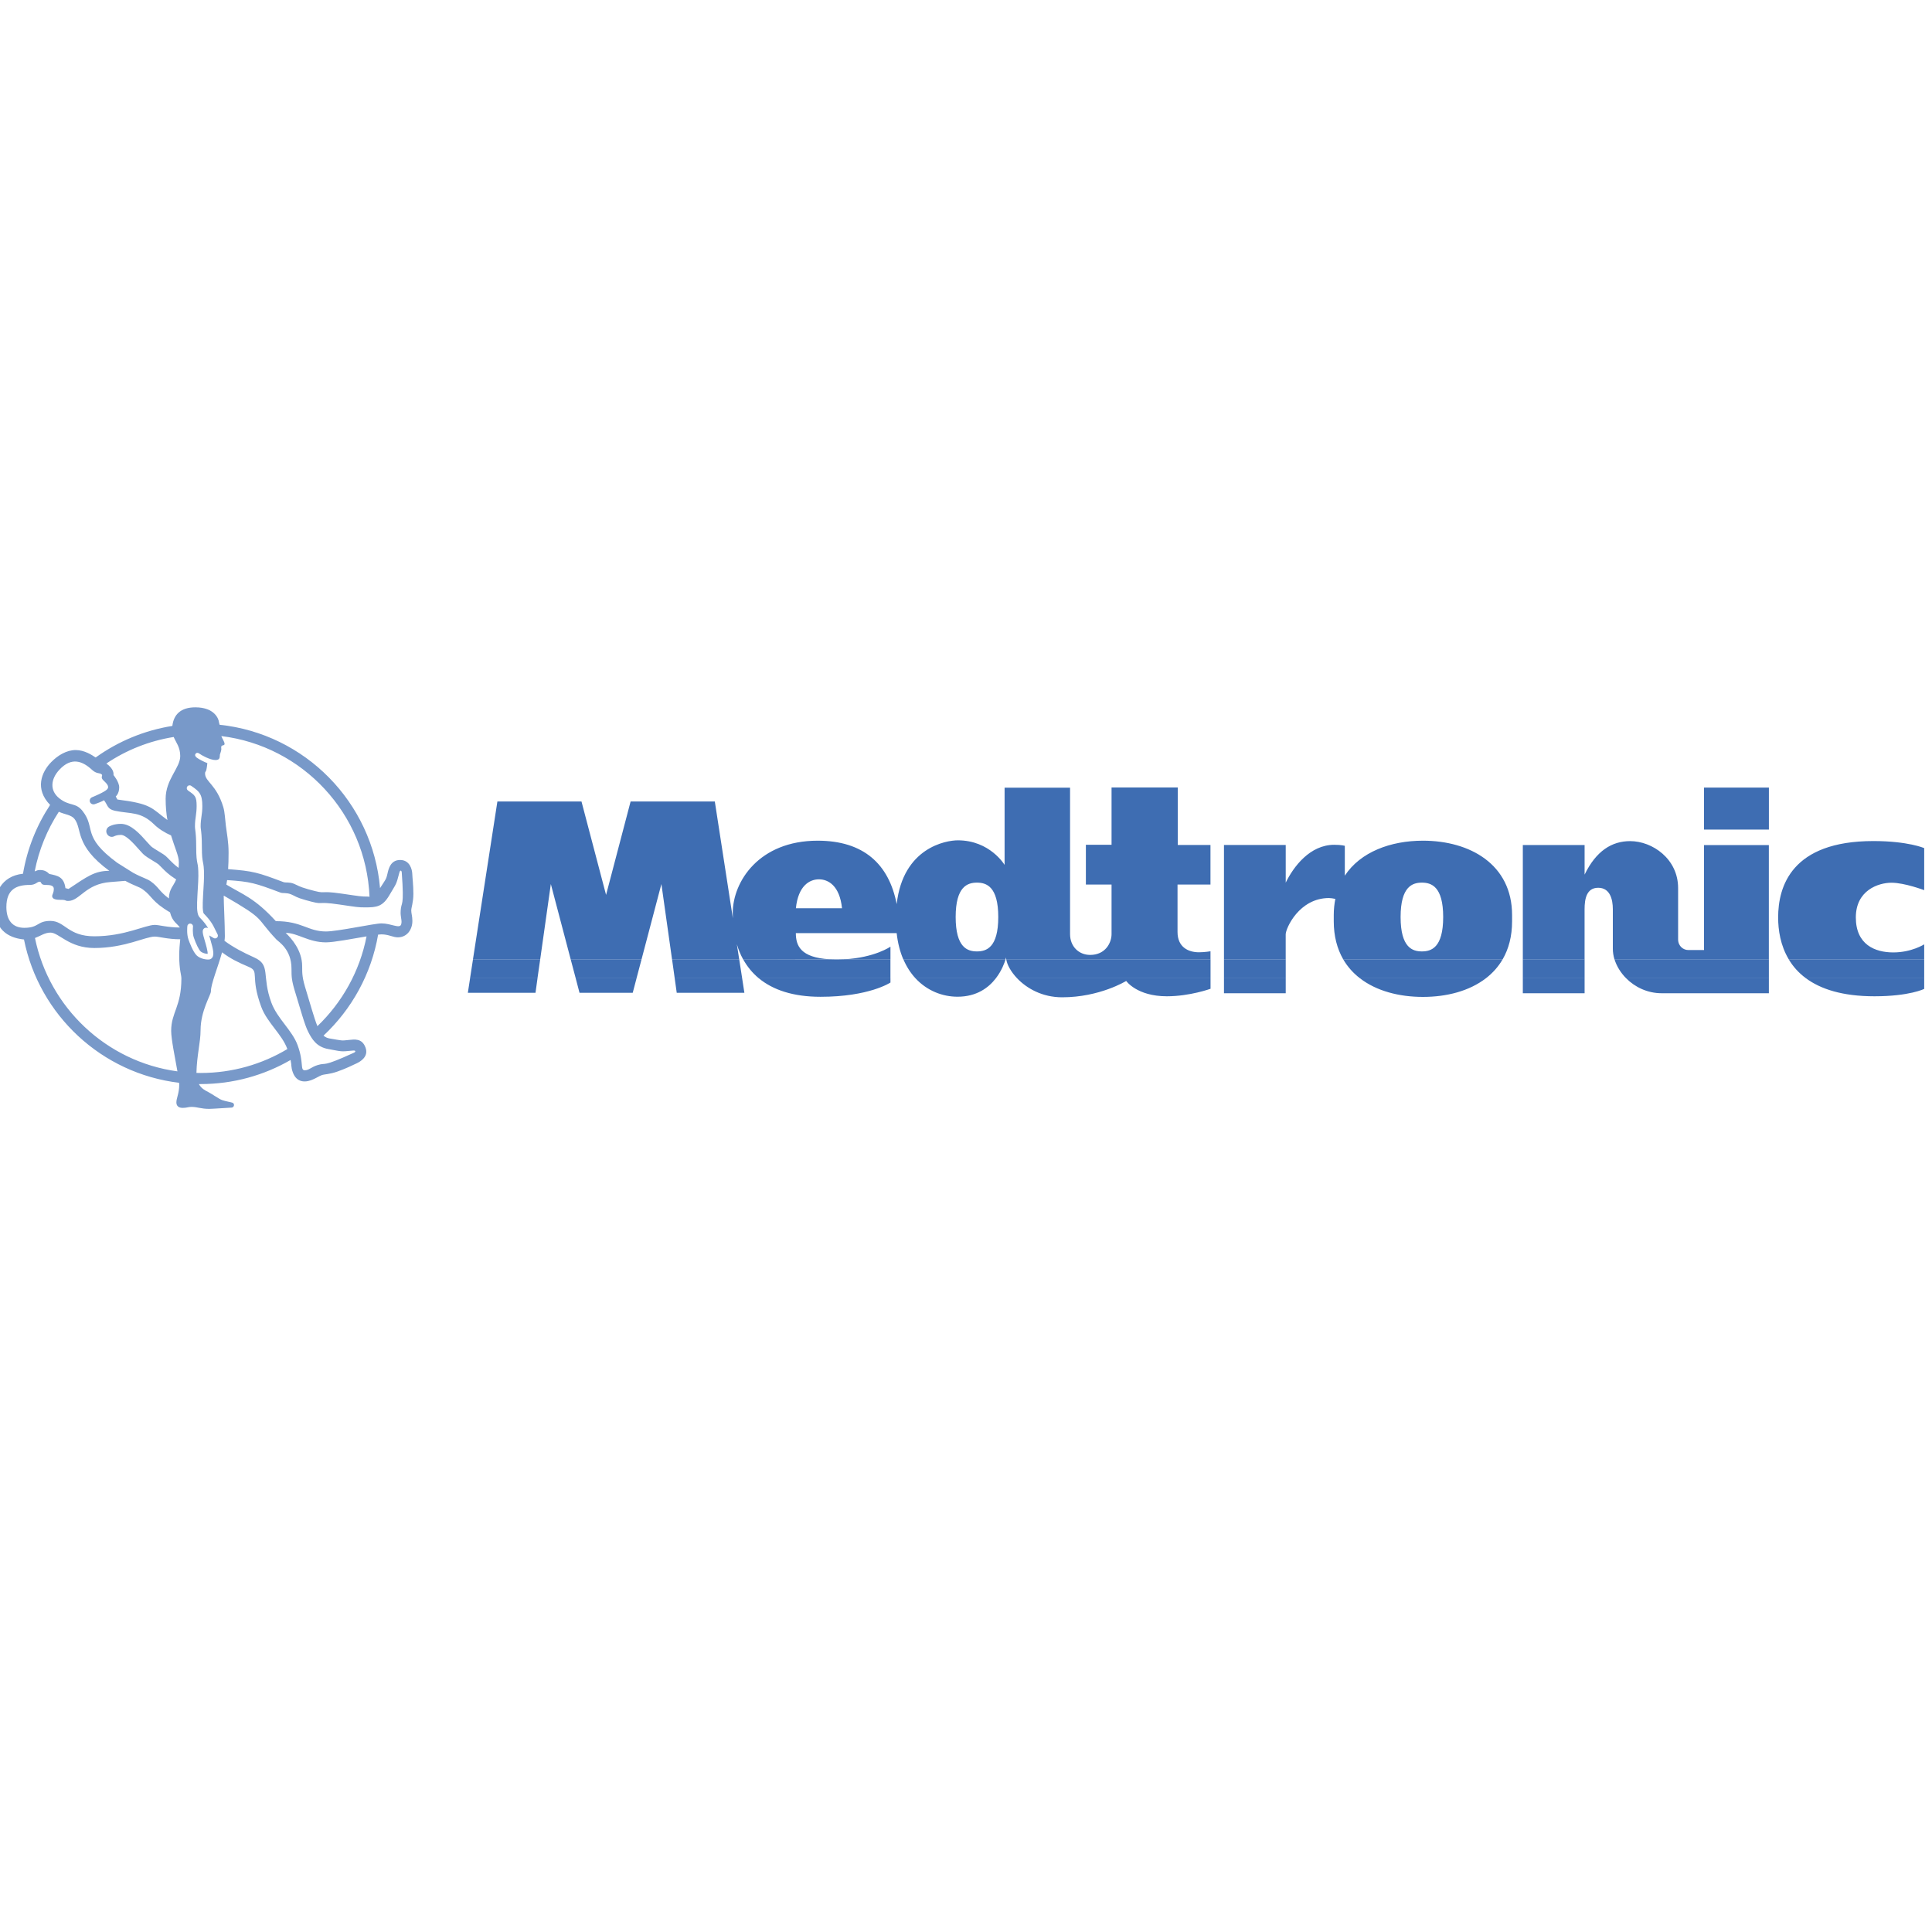
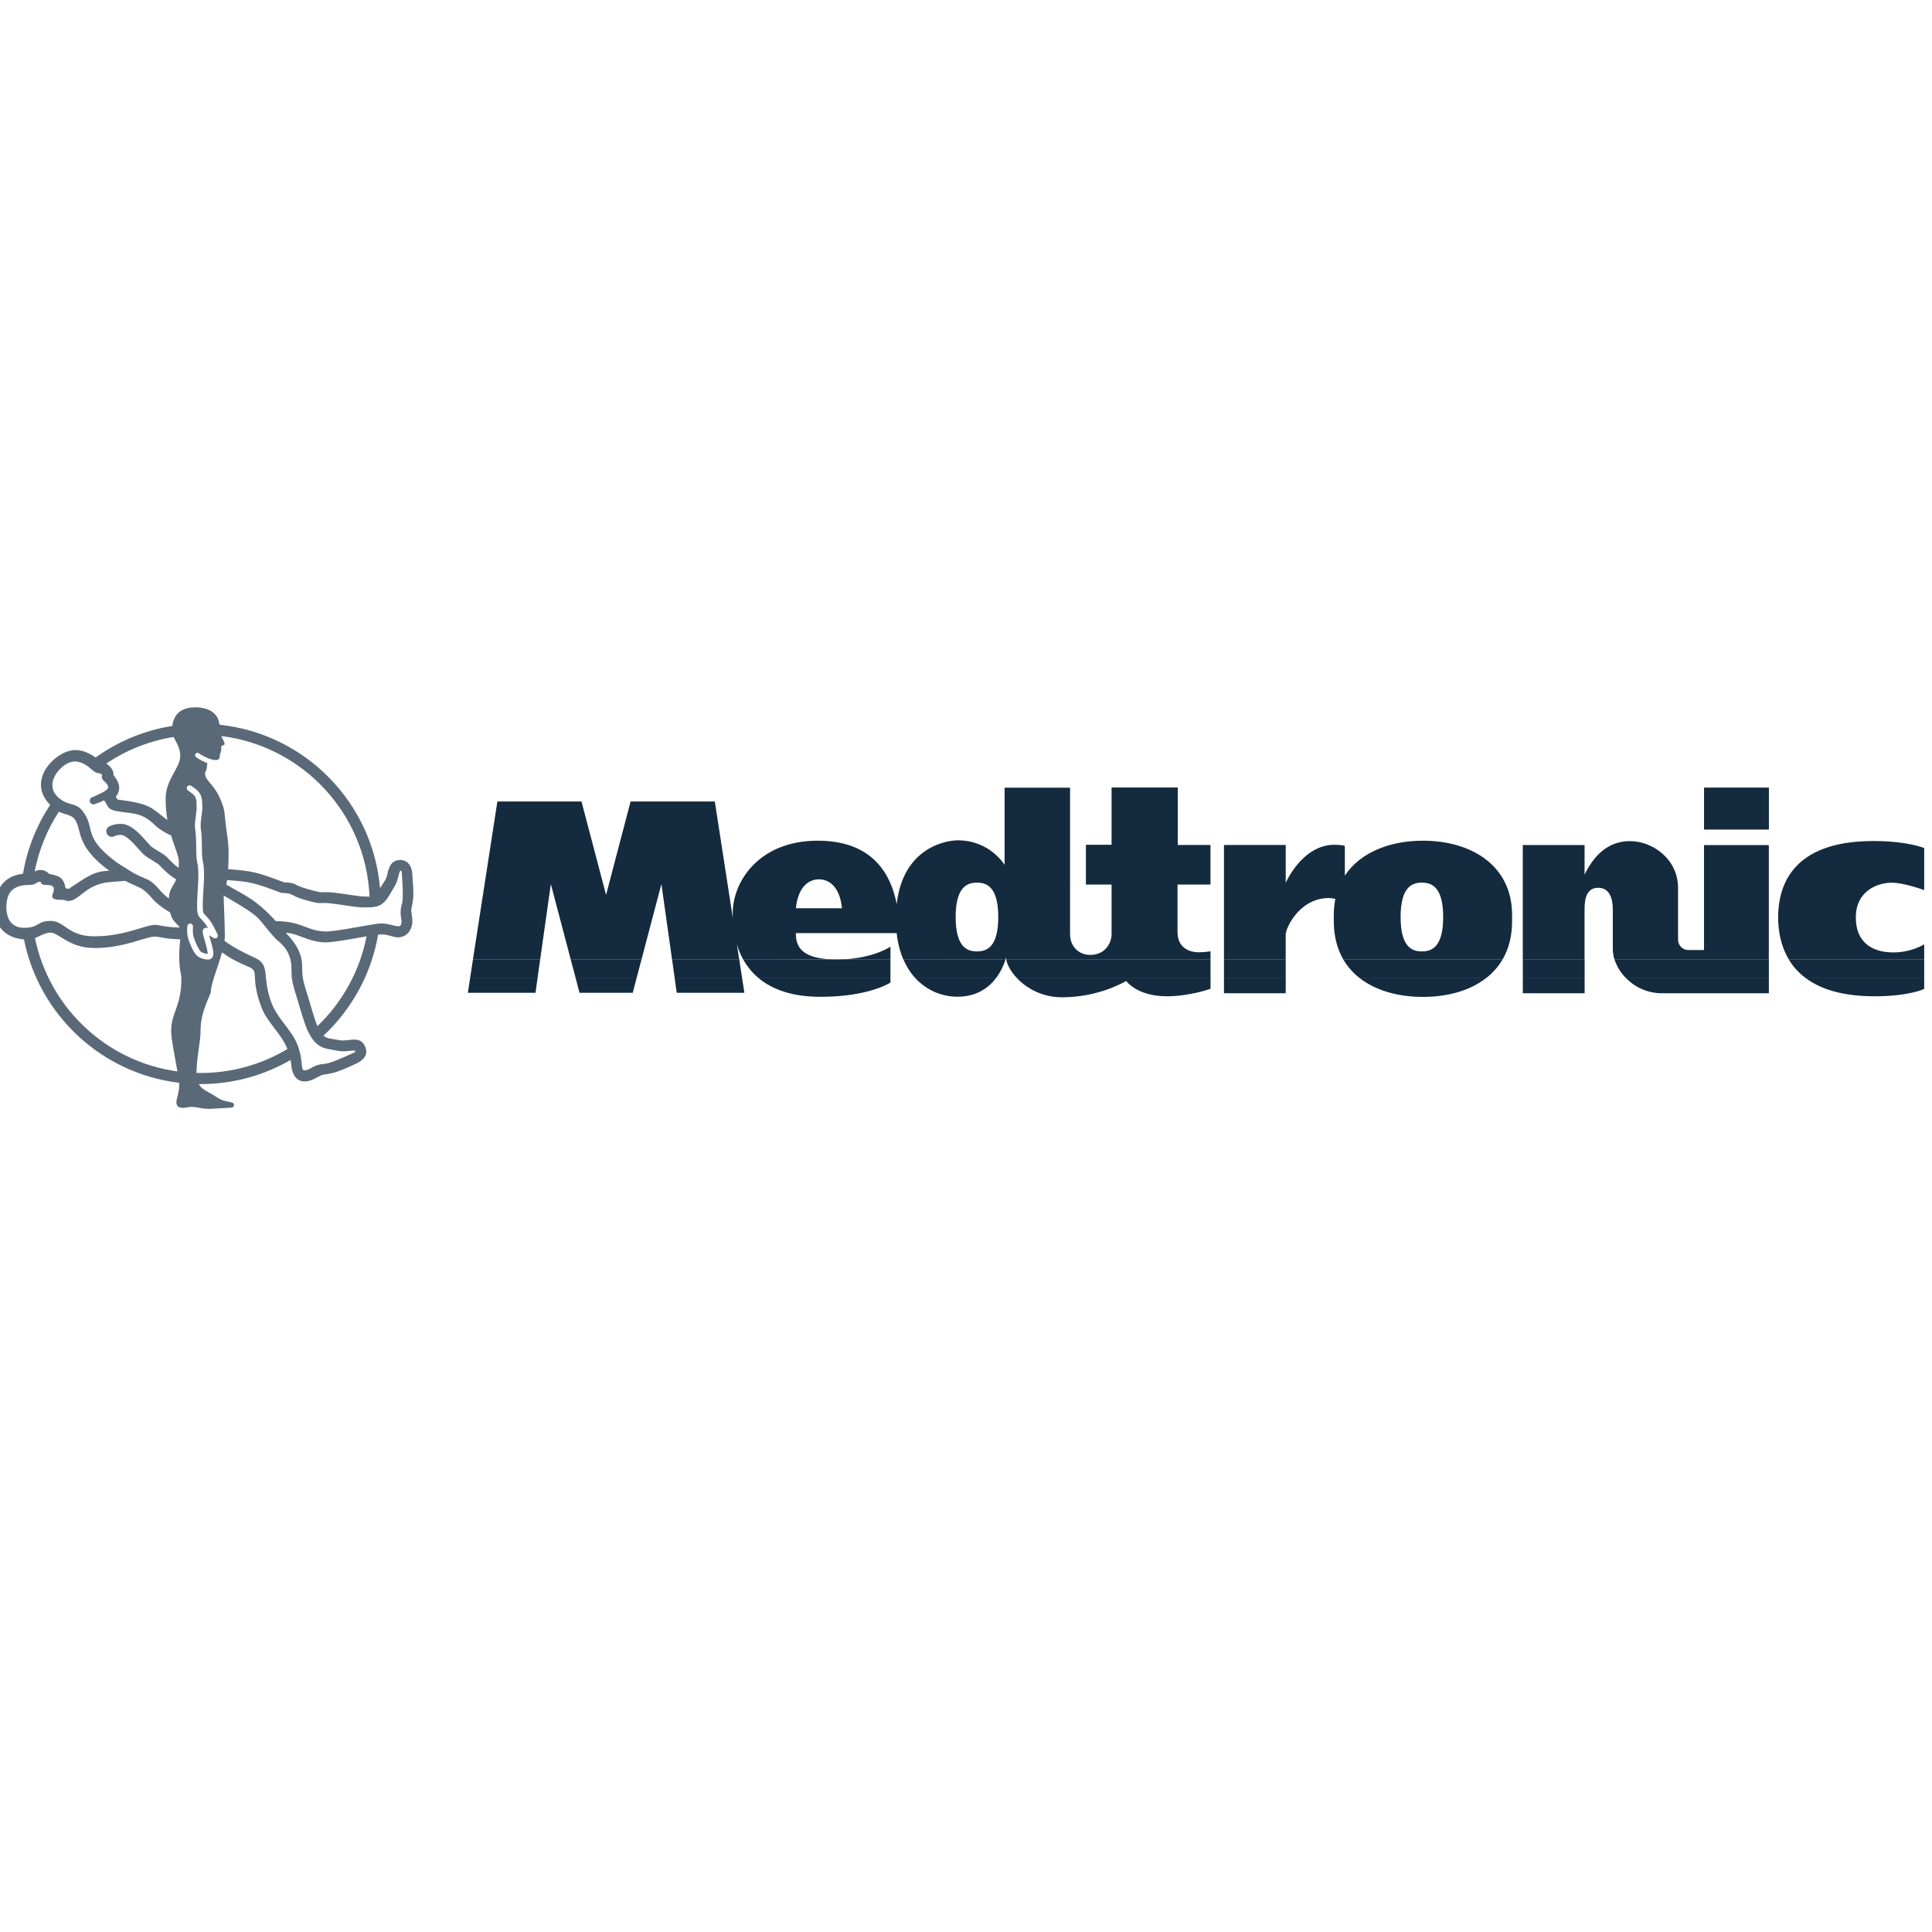
<svg xmlns="http://www.w3.org/2000/svg" version="1.1" id="Layer_1" x="0px" y="0px" width="80px" height="80px" viewBox="0 0 80 80" enable-background="new 0 0 80 80" xml:space="preserve">
  <g>
-     <path opacity="0.7" fill="#3E6DB2" d="M16.608,38.284c-0.066,0.18-0.412-0.048-0.813-0.048c-0.298,0-1.814,0.334-2.296,0.334   c-0.757,0-0.986-0.427-2.077-0.427c-0.883-0.966-1.367-1.099-2.049-1.513l0.032-0.187c0.967,0.064,1.154,0.12,2.216,0.52   c0.094,0.034,0.243-0.008,0.435,0.071c0.189,0.078,0.18,0.119,0.596,0.236c0.867,0.243,0.324,0.026,1.401,0.184   c0.722,0.106,0.771,0.119,1.075,0.119c0.47,0,0.718-0.03,0.998-0.51c0.293-0.5,0.274-0.403,0.411-0.93   c0.031-0.121,0.092-0.098,0.099-0.003c0.11,1.497-0.021,1.17-0.045,1.582C16.571,37.984,16.666,38.125,16.608,38.284L16.608,38.284   z M13.143,42.491c-0.141-0.345-0.313-0.982-0.46-1.454c-0.171-0.547-0.171-0.694-0.171-1.032c0-0.65-0.446-1.153-0.682-1.376   c0.497,0,0.938,0.392,1.669,0.392c0.321,0,1.105-0.15,1.679-0.247C14.896,40.221,14.167,41.51,13.143,42.491L13.143,42.491z    M13.6,43.44c0.571,0.101,0.475,0.116,1.014,0.062c0.125-0.014,0.125,0.051,0.039,0.09c-1.367,0.625-1.105,0.391-1.499,0.51   c-0.261,0.079-0.361,0.216-0.531,0.216c-0.208,0-0.029-0.301-0.3-1.04c-0.225-0.617-0.841-1.099-1.085-1.758   c-0.416-1.125-0.008-1.56-0.71-1.873c-0.449-0.201-0.876-0.423-1.232-0.69c0.009-0.068,0.015-0.133,0.015-0.192   c0-0.5-0.047-1.366-0.047-1.646c0-0.013,0-0.024,0.001-0.034c1.793,1.034,1.276,0.86,2.18,1.817   c0.09,0.096,0.625,0.405,0.625,1.208c0,0.337,0,0.485,0.171,1.033c0.171,0.546,0.375,1.311,0.525,1.59   C12.912,43.016,13.101,43.354,13.6,43.44L13.6,43.44z M8.306,44.43c-0.057,0-0.114,0-0.172-0.003   c0.018-0.744,0.171-1.266,0.171-1.766c0-0.805,0.428-1.459,0.428-1.609c0-0.314,0.293-1.008,0.462-1.618   c0.354,0.265,0.655,0.412,1.108,0.604c0.46,0.196,0.039,0.366,0.515,1.654c0.242,0.654,0.859,1.133,1.081,1.747   C10.849,44.068,9.62,44.43,8.306,44.43L8.306,44.43z M7.802,38.898c-0.079-0.226-0.046-0.539-0.043-0.551   c0.006-0.064,0.064-0.112,0.127-0.103c0.064,0.006,0.112,0.063,0.106,0.128c-0.001,0.002-0.029,0.272,0.033,0.449   c0.091,0.265,0.212,0.513,0.283,0.575c0.071,0.065,0.208,0.1,0.29,0.101c0.01-0.1-0.068-0.372-0.113-0.525   c-0.092-0.313-0.134-0.457-0.03-0.532c0.021-0.017,0.082-0.048,0.164-0.006C8.544,38.307,8.455,38.18,8.27,37.99   c-0.089-0.094-0.119-0.263-0.108-0.623c0.006-0.202,0.019-0.402,0.029-0.576c0.012-0.203,0.023-0.377,0.023-0.519   c0-0.333-0.019-0.433-0.042-0.537c-0.023-0.121-0.048-0.247-0.048-0.673c0-0.393-0.023-0.57-0.038-0.688   c-0.007-0.058-0.013-0.103-0.013-0.151c0-0.184,0.018-0.315,0.037-0.441c0.017-0.124,0.032-0.243,0.032-0.407   c0-0.395-0.066-0.442-0.35-0.636l-0.007-0.006c-0.053-0.036-0.068-0.108-0.032-0.164c0.038-0.053,0.111-0.067,0.163-0.029   l0.01,0.007c0.322,0.219,0.452,0.328,0.452,0.828c0,0.181-0.017,0.313-0.036,0.438c-0.018,0.125-0.034,0.243-0.034,0.41   c0,0.031,0.003,0.07,0.012,0.124c0.015,0.123,0.039,0.309,0.039,0.716c0,0.402,0.022,0.516,0.043,0.628   c0.023,0.11,0.047,0.225,0.047,0.582c0,0.148-0.013,0.326-0.024,0.533c-0.011,0.173-0.022,0.368-0.029,0.568   c-0.011,0.357,0.026,0.436,0.044,0.454c0.3,0.31,0.38,0.474,0.49,0.703c0.025,0.05,0.049,0.101,0.079,0.158   c0.026,0.046,0.014,0.104-0.021,0.136c-0.038,0.038-0.096,0.043-0.141,0.018c-0.005-0.002-0.09-0.053-0.186-0.11   c0.016,0.057,0.033,0.12,0.05,0.174c0.107,0.373,0.168,0.61,0.082,0.74c-0.032,0.047-0.079,0.076-0.134,0.083   c-0.118,0.013-0.359-0.028-0.505-0.158C7.991,39.426,7.832,38.985,7.802,38.898L7.802,38.898z M8.098,31.214   c0.042-0.057,0.107-0.05,0.166-0.003c0.07,0.055,0.435,0.261,0.657,0.261c0.212,0,0.17-0.142,0.185-0.227   c0.01-0.041,0.042-0.107,0.058-0.206c0.005-0.037-0.018-0.115,0.009-0.145c0.039-0.052,0.133-0.011,0.125-0.104   c-0.007-0.078-0.088-0.193-0.134-0.311c3.365,0.41,5.995,3.21,6.137,6.653c-0.018,0.004-0.038-0.006-0.056-0.006   c-0.306,0-0.354-0.015-1.076-0.12c-1.078-0.158-0.536,0.059-1.401-0.182c-0.416-0.119-0.407-0.151-0.597-0.229   c-0.191-0.079-0.34-0.035-0.433-0.069c-1.06-0.398-1.25-0.459-2.292-0.536c0.013-0.19,0.019-0.412,0.019-0.694   c0-0.424-0.073-0.797-0.112-1.103c-0.038-0.306-0.042-0.547-0.103-0.759c-0.281-0.951-0.758-1.061-0.758-1.4   c0-0.148,0.047,0.038,0.094-0.434c-0.133-0.05-0.351-0.161-0.436-0.226C8.09,31.331,8.056,31.266,8.098,31.214L8.098,31.214z    M7.088,42.687c0,0.339,0.16,1.118,0.259,1.676c-2.946-0.401-5.309-2.641-5.899-5.522c0.229-0.086,0.408-0.224,0.643-0.224   c0.349,0,0.77,0.638,1.815,0.638c1.261,0,2.108-0.473,2.505-0.473c0.182,0,0.529,0.111,1.052,0.111   c-0.021,0.192-0.042,0.442-0.042,0.67c0,0.617,0.09,0.79,0.09,0.953C7.509,41.692,7.088,41.915,7.088,42.687L7.088,42.687z    M0.264,37.559c0-0.741,0.424-0.916,0.965-0.916c0.259,0,0.298-0.134,0.415-0.134c0.082,0,0.024,0.123,0.208,0.134   c0.133,0.007,0.376-0.02,0.376,0.165c0,0.161-0.068,0.23-0.068,0.297c0,0.136,0.185,0.155,0.342,0.155   c0.289,0,0.156,0.046,0.323,0.046c0.479,0,0.713-0.71,1.752-0.783c0.152-0.014,0.61-0.049,0.61-0.049   c0.418,0.225,0.57,0.24,0.73,0.358c0.4,0.288,0.344,0.489,1.124,0.947c0.097,0.397,0.307,0.467,0.406,0.627   c-0.513-0.001-0.858-0.108-1.037-0.108c-0.396,0-1.244,0.472-2.505,0.472c-1.098,0-1.216-0.637-1.815-0.637   c-0.565,0-0.465,0.286-1.086,0.286C0.533,38.419,0.264,38.12,0.264,37.559L0.264,37.559z M2.436,33.613   c0.231,0.111,0.508,0.122,0.645,0.292c0.34,0.425-0.014,1.083,1.445,2.154c-0.605,0-0.911,0.232-1.687,0.749L2.71,36.776   c-0.064-0.473-0.323-0.515-0.669-0.588c-0.071-0.069-0.176-0.163-0.379-0.163c-0.113,0-0.129,0.023-0.226,0.058   C1.61,35.188,1.956,34.352,2.436,33.613L2.436,33.613z M2.458,31.874c0.503-0.543,0.962-0.36,1.357,0.007   c0.191,0.176,0.31,0.106,0.397,0.187c0.059,0.056-0.067,0.104,0.061,0.237c0.092,0.096,0.29,0.243,0.163,0.379   c-0.11,0.117-0.555,0.3-0.625,0.329c-0.078,0.032-0.117,0.123-0.084,0.199c0.033,0.079,0.121,0.112,0.2,0.085   c0.338-0.118,0.377-0.163,0.377-0.163c0.167,0.208,0.128,0.367,0.453,0.438c0.654,0.139,1.068,0.017,1.63,0.57   c0.19,0.185,0.448,0.343,0.696,0.451c0.152,0.505,0.323,0.852,0.323,1.106c0,0.088-0.004,0.167-0.009,0.239   c-0.167-0.121-0.26-0.217-0.367-0.324c-0.046-0.049-0.093-0.099-0.152-0.153c-0.061-0.057-0.155-0.115-0.306-0.207   c-0.114-0.069-0.271-0.163-0.326-0.218c-0.044-0.045-0.098-0.107-0.162-0.176c-0.278-0.314-0.658-0.746-1.076-0.746   c-0.29,0-0.458,0.092-0.486,0.108c-0.112,0.06-0.154,0.197-0.092,0.309c0.06,0.112,0.197,0.154,0.307,0.093   c0.009-0.003,0.1-0.053,0.271-0.053c0.212,0,0.54,0.371,0.734,0.59c0.07,0.077,0.127,0.143,0.182,0.199   c0.095,0.093,0.255,0.189,0.412,0.285c0.083,0.05,0.2,0.12,0.229,0.148c0.05,0.046,0.092,0.09,0.137,0.136   c0.135,0.139,0.274,0.28,0.56,0.465c0.012,0.009,0.022,0.014,0.034,0.02c-0.116,0.292-0.288,0.376-0.305,0.794l-0.001-0.005   c-0.413-0.313-0.415-0.466-0.742-0.703c-0.163-0.119-0.313-0.135-0.732-0.358l-0.66-0.415c-1.5-1.104-0.864-1.426-1.445-2.155   c-0.284-0.354-0.536-0.181-0.954-0.514C2.051,32.735,2.097,32.261,2.458,31.874L2.458,31.874z M7.192,30.517   c0.097,0.229,0.271,0.419,0.271,0.791c0,0.491-0.604,0.958-0.604,1.767c0,0.329,0.028,0.62,0.073,0.88   c-0.672-0.492-0.628-0.668-2.07-0.849l-0.069-0.126c0,0,0.143-0.117,0.143-0.377c0-0.228-0.235-0.508-0.235-0.508   c0-0.066,0.024-0.244-0.296-0.48C5.227,31.061,6.173,30.68,7.192,30.517L7.192,30.517z M17.117,37.007   c0-0.363-0.04-0.648-0.046-0.826c-0.006-0.175-0.1-0.571-0.503-0.571c-0.404,0-0.481,0.384-0.521,0.555   c-0.042,0.168-0.035,0.193-0.175,0.402c-0.042,0.062-0.085,0.135-0.135,0.209c-0.308-3.554-3.108-6.394-6.643-6.765   c-0.012-0.043-0.025-0.085-0.029-0.12c-0.011-0.1-0.159-0.602-0.978-0.602c-0.598,0-0.896,0.296-0.95,0.77   c-1.17,0.185-2.252,0.644-3.175,1.306c-0.006-0.002-0.012-0.006-0.016-0.007c-0.123-0.083-0.44-0.3-0.813-0.3   c-0.375,0-0.739,0.218-1.013,0.5c-0.406,0.415-0.687,1.113-0.045,1.772c-0.558,0.847-0.948,1.812-1.123,2.849   c-0.928,0.101-1.172,0.848-1.172,1.38c0,0.882,0.491,1.27,1.213,1.343c0.628,3.13,3.212,5.55,6.424,5.934   c0.002,0.034,0.004,0.063,0.004,0.09c0,0.343-0.117,0.544-0.117,0.719c0,0.086,0.03,0.23,0.26,0.23   c0.176,0,0.222-0.041,0.363-0.041c0.243,0,0.398,0.082,0.731,0.082c0.129,0,0.707-0.041,0.938-0.053   c0.099-0.009,0.134-0.158,0.033-0.201c-0.041-0.019-0.308-0.064-0.43-0.109c-0.124-0.041-0.396-0.24-0.561-0.326   c-0.142-0.072-0.302-0.153-0.403-0.338c0.023,0,0.047,0,0.07,0c1.359,0,2.631-0.364,3.727-0.998   c0.05,0.236,0.012,0.286,0.091,0.506c0.129,0.366,0.421,0.452,0.755,0.333c0.183-0.065,0.329-0.17,0.445-0.211   c0.116-0.042,0.312-0.029,0.656-0.151c0.342-0.12,0.628-0.262,0.786-0.336c0.145-0.068,0.508-0.269,0.372-0.649   c-0.143-0.408-0.48-0.34-0.678-0.322c-0.35,0.035-0.233,0.037-0.821-0.062c-0.084-0.016-0.166-0.05-0.242-0.116   c1.164-1.089,1.979-2.544,2.261-4.183c0.059-0.007,0.104-0.01,0.137-0.01c0.298,0,0.473,0.123,0.679,0.123   c0.385,0,0.603-0.326,0.603-0.679c0-0.195-0.047-0.312-0.047-0.433C17.029,37.576,17.117,37.371,17.117,37.007L17.117,37.007z" />
-     <path fill-rule="evenodd" clip-rule="evenodd" fill="#3E6DB2" d="M19.465,40.509l-0.092,0.6h2.801l0.083-0.6H19.465L19.465,40.509z    M23.839,40.509l0.157,0.6H26.2l0.158-0.6H23.839L23.839,40.509z M27.938,40.509l0.084,0.6h2.801l-0.092-0.6H27.938L27.938,40.509z    M31.422,40.509c0.583,0.481,1.42,0.766,2.554,0.766c2.021,0,2.896-0.591,2.896-0.591v-0.175H31.422L31.422,40.509z M37.908,40.509   c0.49,0.527,1.131,0.763,1.742,0.763c0.791,0,1.286-0.373,1.586-0.763H37.908L37.908,40.509z M42.116,40.509   c0.397,0.415,1.036,0.787,1.867,0.787c1.556,0,2.65-0.677,2.65-0.677s0.442,0.635,1.684,0.635c0.95,0,1.809-0.311,1.809-0.311   v-0.434H42.116L42.116,40.509z M50.682,40.509v0.619h2.557v-0.619H50.682L50.682,40.509z M56.313,40.509   c0.685,0.528,1.623,0.771,2.607,0.771c0.985,0,1.922-0.243,2.606-0.771H56.313L56.313,40.509z M63.057,40.509v0.619h2.558v-0.619   H63.057L63.057,40.509z M67.336,40.509c0.364,0.367,0.884,0.619,1.47,0.619h4.439v-0.619H67.336L67.336,40.509z M74.782,40.509   c0.602,0.444,1.501,0.745,2.835,0.745c1.453,0,2.06-0.306,2.06-0.306v-0.439H74.782L74.782,40.509z" />
-     <path fill-rule="evenodd" clip-rule="evenodd" fill="#3E6DB2" d="M19.586,39.721l-0.122,0.788h2.792l0.113-0.788H19.586   L19.586,39.721z M23.63,39.721l0.209,0.788h2.518l0.209-0.788H23.63L23.63,39.721z M27.828,39.721l0.11,0.788h2.793l-0.122-0.788   H27.828L27.828,39.721z M30.771,39.721c0.165,0.298,0.38,0.563,0.65,0.788h5.45v-0.788h-1.9c-0.102,0.005-0.211,0.007-0.324,0.007   c-0.102,0-0.198-0.002-0.29-0.006L30.771,39.721L30.771,39.721z M37.405,39.721c0.135,0.313,0.306,0.575,0.503,0.788h3.328   c0.245-0.318,0.361-0.645,0.404-0.789L37.405,39.721L37.405,39.721z M41.667,39.721c0.029,0.216,0.187,0.511,0.449,0.788h8.01   v-0.788H41.667L41.667,39.721z M50.682,39.721v0.788h2.557v-0.788H50.682L50.682,39.721z M55.617,39.721   c0.182,0.312,0.417,0.573,0.696,0.788h5.214c0.278-0.215,0.516-0.476,0.695-0.788H55.617L55.617,39.721z M63.057,39.721v0.788   h2.558v-0.788H63.057L63.057,39.721z M66.852,39.721c0.087,0.284,0.256,0.559,0.484,0.788h5.909v-0.788H66.852L66.852,39.721z    M74.066,39.721c0.169,0.287,0.401,0.556,0.716,0.788h4.895v-0.788H74.066L74.066,39.721z" />
-     <path fill-rule="evenodd" clip-rule="evenodd" fill="#3E6DB2" d="M22.369,39.721l0.44-3.115l0.821,3.115h2.936l0.821-3.115   l0.44,3.115h2.781l-0.096-0.62c0.065,0.219,0.15,0.426,0.258,0.621l3.586-0.001c-1.204-0.067-1.402-0.561-1.402-1.083h4.175   c0.045,0.414,0.141,0.773,0.273,1.084l4.236-0.001c0.012-0.049,0.02-0.077,0.02-0.077c0,0.025,0.002,0.049,0.007,0.078l8.459-0.001   v-0.331c0,0-0.246,0.042-0.477,0.042c-0.434,0-0.888-0.206-0.888-0.841v-1.963h1.364v-1.64h-1.354v-2.381h-2.742v2.374h-1.063   v1.647h1.063v2.053c0,0.351-0.249,0.86-0.886,0.86c-0.47,0-0.832-0.35-0.832-0.86v-6.064h-2.711v3.197c0,0-0.603-1.018-1.937-1.018   c-0.488,0-2.268,0.301-2.531,2.641c0.002,0.017,0.003,0.032,0.004,0.047c-0.004-0.018-0.006-0.033-0.004-0.047   c-0.321-1.66-1.373-2.626-3.272-2.626c-2.428,0-3.517,1.693-3.517,3c0,0.071,0.003,0.141,0.005,0.212l-0.747-4.835h-3.487   l-1.016,3.868l-1.018-3.868h-3.482l-1.011,6.533H22.369L22.369,39.721z M36.872,39.721v-0.522c0,0-0.646,0.453-1.9,0.522H36.872   L36.872,39.721z M53.238,39.721v-1.032c0-0.244,0.555-1.503,1.792-1.503c0.069,0,0.166,0.016,0.264,0.035   c-0.042,0.21-0.066,0.433-0.066,0.671v0.256c0,0.623,0.143,1.143,0.39,1.573h6.605c0.248-0.43,0.389-0.95,0.389-1.573v-0.256   c0-2.105-1.752-3.081-3.69-3.081c-1.341,0-2.592,0.467-3.236,1.449v-1.236c0,0-0.134-0.043-0.438-0.043   c-1.008,0-1.688,0.908-2.009,1.568v-1.561h-2.557v4.733H53.238L53.238,39.721z M65.614,39.721v-2.07c0-0.425,0.079-0.89,0.564-0.89   c0.484,0,0.606,0.468,0.606,0.89v1.633c0,0.146,0.023,0.292,0.066,0.438h6.394v-4.729H70.56v4.345h-0.662   c-0.181,0-0.411-0.148-0.411-0.445v-2.121c0-1.207-1.064-1.943-1.987-1.943c-0.754,0-1.407,0.401-1.885,1.387v-1.226h-2.558v4.733   H65.614L65.614,39.721z M79.677,39.721v-0.618c0,0-0.52,0.335-1.28,0.335c-0.759,0-1.551-0.324-1.551-1.449   c0-1.123,0.931-1.437,1.476-1.437c0.546,0,1.355,0.308,1.355,0.308v-1.742c0,0-0.671-0.292-2.104-0.292   c-3.4,0-3.944,1.891-3.944,3.163c0,0.52,0.093,1.156,0.438,1.732L79.677,39.721L79.677,39.721z M70.56,34.351v-1.739h2.686v1.739   H70.56L70.56,34.351z M40.453,39.396c-0.387,0-0.881-0.153-0.881-1.424c0-1.27,0.495-1.424,0.881-1.424s0.883,0.154,0.883,1.424   C41.336,39.244,40.84,39.396,40.453,39.396L40.453,39.396z M32.956,37.609c0.096-0.938,0.57-1.198,0.955-1.198   c0.384,0,0.858,0.26,0.955,1.198H32.956L32.956,37.609z M58.877,39.396c-0.386,0-0.881-0.153-0.881-1.424   c0-1.27,0.495-1.424,0.881-1.424c0.387,0,0.882,0.154,0.882,1.424C59.759,39.244,59.264,39.396,58.877,39.396L58.877,39.396z" />
+     <path opacity="0.7" fill="#142A3E" enable-background="new    " d="M16.608,38.284c-0.066,0.18-0.412-0.048-0.813-0.048   c-0.298,0-1.814,0.334-2.296,0.334c-0.757,0-0.986-0.427-2.077-0.427c-0.883-0.966-1.367-1.099-2.049-1.513l0.032-0.187   c0.967,0.064,1.154,0.12,2.216,0.52c0.094,0.034,0.243-0.008,0.435,0.071c0.189,0.078,0.18,0.119,0.596,0.236   c0.867,0.243,0.324,0.026,1.401,0.184c0.722,0.106,0.771,0.119,1.075,0.119c0.47,0,0.718-0.03,0.998-0.51   c0.293-0.5,0.274-0.403,0.411-0.93c0.031-0.121,0.092-0.098,0.099-0.003c0.11,1.497-0.021,1.17-0.045,1.582   C16.571,37.984,16.666,38.125,16.608,38.284L16.608,38.284z M13.143,42.491c-0.141-0.345-0.313-0.982-0.46-1.454   c-0.171-0.547-0.171-0.694-0.171-1.032c0-0.65-0.446-1.153-0.682-1.376c0.497,0,0.938,0.392,1.669,0.392   c0.321,0,1.105-0.15,1.679-0.247C14.896,40.221,14.167,41.51,13.143,42.491L13.143,42.491z M13.6,43.439   c0.571,0.102,0.475,0.117,1.014,0.062c0.125-0.014,0.125,0.051,0.039,0.09c-1.367,0.625-1.105,0.391-1.499,0.51   c-0.261,0.08-0.361,0.217-0.531,0.217c-0.208,0-0.029-0.301-0.3-1.041c-0.225-0.616-0.841-1.098-1.085-1.758   c-0.416-1.125-0.008-1.56-0.71-1.873c-0.449-0.201-0.876-0.423-1.232-0.69c0.009-0.068,0.015-0.133,0.015-0.192   c0-0.5-0.047-1.366-0.047-1.646c0-0.013,0-0.024,0.001-0.034c1.793,1.034,1.276,0.86,2.18,1.817   c0.09,0.096,0.625,0.405,0.625,1.208c0,0.337,0,0.486,0.171,1.033c0.171,0.547,0.375,1.312,0.525,1.59   C12.912,43.016,13.101,43.354,13.6,43.439L13.6,43.439z M8.306,44.43c-0.057,0-0.114,0-0.172-0.003   c0.018-0.743,0.171-1.266,0.171-1.766c0-0.806,0.428-1.459,0.428-1.609c0-0.313,0.293-1.008,0.462-1.618   c0.354,0.265,0.655,0.412,1.108,0.604c0.46,0.196,0.039,0.366,0.515,1.653c0.242,0.654,0.859,1.134,1.081,1.748   C10.849,44.068,9.62,44.43,8.306,44.43L8.306,44.43z M7.802,38.898c-0.079-0.226-0.046-0.539-0.043-0.551   c0.006-0.064,0.064-0.112,0.127-0.103c0.064,0.006,0.112,0.063,0.106,0.128c-0.001,0.002-0.029,0.272,0.033,0.449   c0.091,0.265,0.212,0.513,0.283,0.575c0.071,0.065,0.208,0.1,0.29,0.101c0.01-0.1-0.068-0.372-0.113-0.525   c-0.092-0.313-0.134-0.457-0.03-0.532c0.021-0.017,0.082-0.048,0.164-0.006C8.544,38.307,8.455,38.18,8.27,37.99   c-0.089-0.094-0.119-0.263-0.108-0.623c0.006-0.202,0.019-0.402,0.029-0.576c0.012-0.203,0.023-0.377,0.023-0.519   c0-0.333-0.019-0.433-0.042-0.537c-0.023-0.121-0.048-0.247-0.048-0.673c0-0.393-0.023-0.57-0.038-0.688   c-0.007-0.058-0.013-0.103-0.013-0.151c0-0.184,0.018-0.315,0.037-0.441c0.017-0.124,0.032-0.243,0.032-0.407   c0-0.395-0.066-0.442-0.35-0.636l-0.007-0.006c-0.053-0.036-0.068-0.108-0.032-0.164c0.038-0.053,0.111-0.067,0.163-0.029   l0.01,0.007c0.322,0.219,0.452,0.328,0.452,0.828c0,0.181-0.017,0.313-0.036,0.438c-0.018,0.125-0.034,0.243-0.034,0.41   c0,0.031,0.003,0.07,0.012,0.124c0.015,0.123,0.039,0.309,0.039,0.716c0,0.402,0.022,0.516,0.043,0.628   c0.023,0.11,0.047,0.225,0.047,0.582c0,0.148-0.013,0.326-0.024,0.533c-0.011,0.173-0.022,0.368-0.029,0.568   c-0.011,0.357,0.026,0.436,0.044,0.454c0.3,0.31,0.38,0.474,0.49,0.703c0.025,0.05,0.049,0.101,0.079,0.158   c0.026,0.046,0.014,0.104-0.021,0.136c-0.038,0.038-0.096,0.043-0.141,0.018c-0.005-0.002-0.09-0.053-0.186-0.11   c0.016,0.057,0.033,0.12,0.05,0.174c0.107,0.373,0.168,0.61,0.082,0.74c-0.032,0.047-0.079,0.076-0.134,0.083   c-0.118,0.013-0.359-0.028-0.505-0.158C7.991,39.426,7.832,38.985,7.802,38.898L7.802,38.898z M8.098,31.214   c0.042-0.057,0.107-0.05,0.166-0.003c0.07,0.055,0.435,0.261,0.657,0.261c0.212,0,0.17-0.142,0.185-0.227   c0.01-0.041,0.042-0.107,0.058-0.206c0.005-0.037-0.018-0.115,0.009-0.145c0.039-0.052,0.133-0.011,0.125-0.104   c-0.007-0.078-0.088-0.193-0.134-0.311c3.365,0.41,5.995,3.21,6.137,6.653c-0.018,0.004-0.038-0.006-0.056-0.006   c-0.306,0-0.354-0.015-1.076-0.12c-1.078-0.158-0.536,0.059-1.401-0.182c-0.416-0.119-0.407-0.151-0.597-0.229   c-0.191-0.079-0.34-0.035-0.433-0.069c-1.06-0.398-1.25-0.459-2.292-0.536c0.013-0.19,0.019-0.412,0.019-0.694   c0-0.424-0.073-0.797-0.112-1.103c-0.038-0.306-0.042-0.547-0.103-0.759c-0.281-0.951-0.758-1.061-0.758-1.4   c0-0.148,0.047,0.038,0.094-0.434c-0.133-0.05-0.351-0.161-0.436-0.226C8.09,31.331,8.056,31.266,8.098,31.214L8.098,31.214z    M7.088,42.688c0,0.338,0.16,1.117,0.259,1.676c-2.946-0.401-5.309-2.641-5.899-5.522c0.229-0.086,0.408-0.224,0.643-0.224   c0.349,0,0.77,0.638,1.815,0.638c1.261,0,2.108-0.473,2.505-0.473c0.182,0,0.529,0.111,1.052,0.111   c-0.021,0.192-0.042,0.442-0.042,0.67c0,0.617,0.09,0.79,0.09,0.953C7.509,41.691,7.088,41.915,7.088,42.688L7.088,42.688z    M0.264,37.559c0-0.741,0.424-0.916,0.965-0.916c0.259,0,0.298-0.134,0.415-0.134c0.082,0,0.024,0.123,0.208,0.134   c0.133,0.007,0.376-0.02,0.376,0.165c0,0.161-0.068,0.23-0.068,0.297c0,0.136,0.185,0.155,0.342,0.155   c0.289,0,0.156,0.046,0.323,0.046c0.479,0,0.713-0.71,1.752-0.783c0.152-0.014,0.61-0.049,0.61-0.049   c0.418,0.225,0.57,0.24,0.73,0.358c0.4,0.288,0.344,0.489,1.124,0.947c0.097,0.397,0.307,0.467,0.406,0.627   c-0.513-0.001-0.858-0.108-1.037-0.108c-0.396,0-1.244,0.472-2.505,0.472c-1.098,0-1.216-0.637-1.815-0.637   c-0.565,0-0.465,0.286-1.086,0.286C0.533,38.419,0.264,38.12,0.264,37.559L0.264,37.559z M2.436,33.613   c0.231,0.111,0.508,0.122,0.645,0.292c0.34,0.425-0.014,1.083,1.445,2.154c-0.605,0-0.911,0.232-1.687,0.749L2.71,36.776   c-0.064-0.473-0.323-0.515-0.669-0.588c-0.071-0.069-0.176-0.163-0.379-0.163c-0.113,0-0.129,0.023-0.226,0.058   C1.61,35.188,1.956,34.352,2.436,33.613L2.436,33.613z M2.458,31.874c0.503-0.543,0.962-0.36,1.357,0.007   c0.191,0.176,0.31,0.106,0.397,0.187c0.059,0.056-0.067,0.104,0.061,0.237c0.092,0.096,0.29,0.243,0.163,0.379   c-0.11,0.117-0.555,0.3-0.625,0.329c-0.078,0.032-0.117,0.123-0.084,0.199c0.033,0.079,0.121,0.112,0.2,0.085   c0.338-0.118,0.377-0.163,0.377-0.163c0.167,0.208,0.128,0.367,0.453,0.438c0.654,0.139,1.068,0.017,1.63,0.57   c0.19,0.185,0.448,0.343,0.696,0.451c0.152,0.505,0.323,0.852,0.323,1.106c0,0.088-0.004,0.167-0.009,0.239   c-0.167-0.121-0.26-0.217-0.367-0.324c-0.046-0.049-0.093-0.099-0.152-0.153c-0.061-0.057-0.155-0.115-0.306-0.207   c-0.114-0.069-0.271-0.163-0.326-0.218c-0.044-0.045-0.098-0.107-0.162-0.176c-0.278-0.314-0.658-0.746-1.076-0.746   c-0.29,0-0.458,0.092-0.486,0.108c-0.112,0.06-0.154,0.197-0.092,0.309c0.06,0.112,0.197,0.154,0.307,0.093   c0.009-0.003,0.1-0.053,0.271-0.053c0.212,0,0.54,0.371,0.734,0.59c0.07,0.077,0.127,0.143,0.182,0.199   c0.095,0.093,0.255,0.189,0.412,0.285c0.083,0.05,0.2,0.12,0.229,0.148c0.05,0.046,0.092,0.09,0.137,0.136   c0.135,0.139,0.274,0.28,0.56,0.465c0.012,0.009,0.022,0.014,0.034,0.02c-0.116,0.292-0.288,0.376-0.305,0.794L6.99,37.203   C6.577,36.89,6.575,36.737,6.248,36.5c-0.163-0.119-0.313-0.135-0.732-0.358l-0.66-0.415c-1.5-1.104-0.864-1.426-1.445-2.155   c-0.284-0.354-0.536-0.181-0.954-0.514C2.051,32.735,2.097,32.261,2.458,31.874L2.458,31.874z M7.192,30.517   c0.097,0.229,0.271,0.419,0.271,0.791c0,0.491-0.604,0.958-0.604,1.767c0,0.329,0.028,0.62,0.073,0.88   c-0.672-0.492-0.628-0.668-2.07-0.849L4.793,32.98c0,0,0.143-0.117,0.143-0.377c0-0.228-0.235-0.508-0.235-0.508   c0-0.066,0.024-0.244-0.296-0.48C5.227,31.061,6.173,30.68,7.192,30.517L7.192,30.517z M17.117,37.007   c0-0.363-0.04-0.648-0.046-0.826c-0.006-0.175-0.1-0.571-0.503-0.571c-0.404,0-0.481,0.384-0.521,0.555   c-0.042,0.168-0.035,0.193-0.175,0.402c-0.042,0.062-0.085,0.135-0.135,0.209c-0.308-3.554-3.108-6.394-6.643-6.765   c-0.012-0.043-0.025-0.085-0.029-0.12c-0.011-0.1-0.159-0.602-0.978-0.602c-0.598,0-0.896,0.296-0.95,0.77   c-1.17,0.185-2.252,0.644-3.175,1.306c-0.006-0.002-0.012-0.006-0.016-0.007c-0.123-0.083-0.44-0.3-0.813-0.3   c-0.375,0-0.739,0.218-1.013,0.5c-0.406,0.415-0.687,1.113-0.045,1.772c-0.558,0.847-0.948,1.812-1.123,2.849   c-0.928,0.101-1.172,0.848-1.172,1.38c0,0.882,0.491,1.27,1.213,1.343c0.628,3.13,3.212,5.55,6.424,5.934   c0.002,0.034,0.004,0.062,0.004,0.09c0,0.344-0.117,0.545-0.117,0.719c0,0.086,0.03,0.23,0.26,0.23   c0.176,0,0.222-0.041,0.363-0.041c0.243,0,0.398,0.082,0.731,0.082c0.129,0,0.707-0.041,0.938-0.053   c0.099-0.01,0.134-0.158,0.033-0.201c-0.041-0.02-0.308-0.064-0.43-0.109c-0.124-0.041-0.396-0.24-0.561-0.326   c-0.142-0.072-0.302-0.152-0.403-0.338c0.023,0,0.047,0,0.07,0c1.359,0,2.631-0.363,3.727-0.998   c0.05,0.236,0.012,0.286,0.091,0.506c0.129,0.367,0.421,0.453,0.755,0.334c0.183-0.065,0.329-0.17,0.445-0.211   c0.116-0.043,0.312-0.029,0.656-0.151c0.342-0.12,0.628-0.263,0.786-0.336c0.145-0.068,0.508-0.269,0.372-0.649   c-0.143-0.408-0.48-0.34-0.678-0.322c-0.35,0.035-0.233,0.037-0.821-0.062c-0.084-0.017-0.166-0.05-0.242-0.116   c1.164-1.089,1.979-2.544,2.261-4.183c0.059-0.007,0.104-0.01,0.137-0.01c0.298,0,0.473,0.123,0.679,0.123   c0.385,0,0.603-0.326,0.603-0.679c0-0.195-0.047-0.312-0.047-0.433C17.029,37.576,17.117,37.371,17.117,37.007L17.117,37.007z" />
+     <path fill="#142A3E" d="M19.465,40.509l-0.092,0.601h2.801l0.083-0.601H19.465L19.465,40.509z M23.839,40.509l0.157,0.601H26.2   l0.158-0.601H23.839L23.839,40.509z M27.938,40.509l0.084,0.601h2.801l-0.092-0.601H27.938L27.938,40.509z M31.422,40.509   c0.583,0.481,1.42,0.767,2.554,0.767c2.021,0,2.896-0.592,2.896-0.592v-0.175H31.422L31.422,40.509z M37.908,40.509   c0.49,0.527,1.131,0.763,1.742,0.763c0.791,0,1.286-0.373,1.586-0.763H37.908L37.908,40.509z M42.116,40.509   c0.397,0.415,1.036,0.787,1.866,0.787c1.557,0,2.65-0.677,2.65-0.677s0.442,0.635,1.684,0.635c0.951,0,1.81-0.311,1.81-0.311   v-0.435H42.116L42.116,40.509z M50.682,40.509v0.619h2.557v-0.619H50.682L50.682,40.509z M56.312,40.509   c0.686,0.528,1.623,0.771,2.607,0.771s1.922-0.242,2.605-0.771H56.312L56.312,40.509z M63.057,40.509v0.619h2.559v-0.619H63.057   L63.057,40.509z M67.336,40.509c0.364,0.367,0.885,0.619,1.471,0.619h4.438v-0.619H67.336L67.336,40.509z M74.782,40.509   c0.602,0.444,1.501,0.745,2.835,0.745c1.453,0,2.06-0.306,2.06-0.306v-0.439H74.782L74.782,40.509z" />
+     <path fill="#142A3E" d="M19.586,39.721l-0.122,0.788h2.792l0.113-0.788H19.586L19.586,39.721z M23.63,39.721l0.209,0.788h2.518   l0.209-0.788H23.63L23.63,39.721z M27.828,39.721l0.11,0.788h2.793l-0.122-0.788H27.828L27.828,39.721z M30.771,39.721   c0.165,0.298,0.38,0.563,0.65,0.788h5.45v-0.788h-1.9c-0.102,0.005-0.211,0.007-0.324,0.007c-0.102,0-0.198-0.002-0.29-0.006   L30.771,39.721L30.771,39.721z M37.405,39.721c0.135,0.313,0.306,0.575,0.503,0.788h3.328c0.244-0.318,0.361-0.645,0.404-0.789   L37.405,39.721L37.405,39.721z M41.667,39.721c0.028,0.216,0.187,0.511,0.449,0.788h8.01v-0.788H41.667L41.667,39.721z    M50.682,39.721v0.788h2.557v-0.788H50.682L50.682,39.721z M55.617,39.721c0.182,0.312,0.417,0.573,0.695,0.788h5.215   c0.277-0.215,0.516-0.476,0.695-0.788H55.617L55.617,39.721z M63.057,39.721v0.788h2.559v-0.788H63.057L63.057,39.721z    M66.852,39.721c0.088,0.284,0.256,0.559,0.484,0.788h5.909v-0.788H66.852L66.852,39.721z M74.066,39.721   c0.168,0.287,0.4,0.556,0.716,0.788h4.895v-0.788H74.066L74.066,39.721z" />
+     <path fill="#142A3E" d="M22.369,39.721l0.44-3.115l0.821,3.115h2.936l0.821-3.115l0.44,3.115h2.781l-0.096-0.62   c0.065,0.219,0.15,0.426,0.258,0.621l3.586-0.001c-1.204-0.067-1.402-0.561-1.402-1.083h4.175c0.045,0.414,0.141,0.773,0.273,1.084   l4.237-0.001c0.012-0.049,0.02-0.077,0.02-0.077c0,0.025,0.002,0.049,0.007,0.078l8.459-0.001V39.39c0,0-0.246,0.042-0.478,0.042   c-0.434,0-0.888-0.206-0.888-0.841v-1.963h1.364v-1.64H48.77v-2.381h-2.742v2.374h-1.063v1.647h1.063v2.053   c0,0.351-0.25,0.86-0.887,0.86c-0.47,0-0.832-0.35-0.832-0.86v-6.064h-2.711v3.197c0,0-0.603-1.018-1.937-1.018   c-0.488,0-2.268,0.301-2.531,2.641c0.002,0.017,0.003,0.032,0.004,0.047c-0.004-0.018-0.006-0.033-0.004-0.047   c-0.321-1.66-1.373-2.626-3.272-2.626c-2.428,0-3.517,1.693-3.517,3c0,0.071,0.003,0.141,0.005,0.212l-0.747-4.835h-3.487   l-1.016,3.868l-1.018-3.868h-3.482l-1.011,6.533H22.369L22.369,39.721z M36.872,39.721v-0.522c0,0-0.646,0.453-1.9,0.522H36.872   L36.872,39.721z M53.238,39.721v-1.032c0-0.244,0.555-1.503,1.791-1.503c0.07,0,0.166,0.016,0.265,0.035   c-0.042,0.21-0.065,0.433-0.065,0.671v0.256c0,0.623,0.143,1.143,0.39,1.573h6.604c0.248-0.43,0.389-0.95,0.389-1.573v-0.256   c0-2.105-1.752-3.081-3.689-3.081c-1.341,0-2.592,0.467-3.236,1.449v-1.236c0,0-0.134-0.043-0.438-0.043   c-1.008,0-1.688,0.908-2.01,1.568v-1.561h-2.557v4.733H53.238L53.238,39.721z M65.613,39.721v-2.07c0-0.425,0.08-0.89,0.564-0.89   s0.606,0.468,0.606,0.89v1.633c0,0.146,0.022,0.292,0.065,0.438h6.395v-4.729h-2.684v4.345h-0.662   c-0.182,0-0.412-0.148-0.412-0.445v-2.121c0-1.207-1.063-1.943-1.986-1.943c-0.754,0-1.407,0.401-1.885,1.387V34.99h-2.559v4.733   h2.557V39.721z M79.677,39.721v-0.618c0,0-0.52,0.335-1.28,0.335c-0.758,0-1.551-0.324-1.551-1.449   c0-1.123,0.932-1.438,1.477-1.438c0.546,0,1.354,0.308,1.354,0.308v-1.742c0,0-0.671-0.292-2.104-0.292   c-3.4,0-3.944,1.891-3.944,3.163c0,0.52,0.094,1.156,0.438,1.732H79.677L79.677,39.721z M70.561,34.351v-1.739h2.686v1.739H70.561   L70.561,34.351z M40.453,39.396c-0.387,0-0.881-0.153-0.881-1.424c0-1.27,0.495-1.424,0.881-1.424c0.386,0,0.883,0.154,0.883,1.424   C41.336,39.244,40.84,39.396,40.453,39.396L40.453,39.396z M32.956,37.609c0.096-0.938,0.57-1.198,0.955-1.198   c0.384,0,0.858,0.26,0.955,1.198H32.956L32.956,37.609z M58.877,39.396c-0.386,0-0.881-0.153-0.881-1.424   c0-1.27,0.495-1.424,0.881-1.424c0.387,0,0.882,0.154,0.882,1.424C59.759,39.244,59.264,39.396,58.877,39.396L58.877,39.396z" />
  </g>
-   <g>
- </g>
-   <g>
- </g>
-   <g>
- </g>
-   <g>
- </g>
-   <g>
- </g>
-   <g>
- </g>
</svg>
